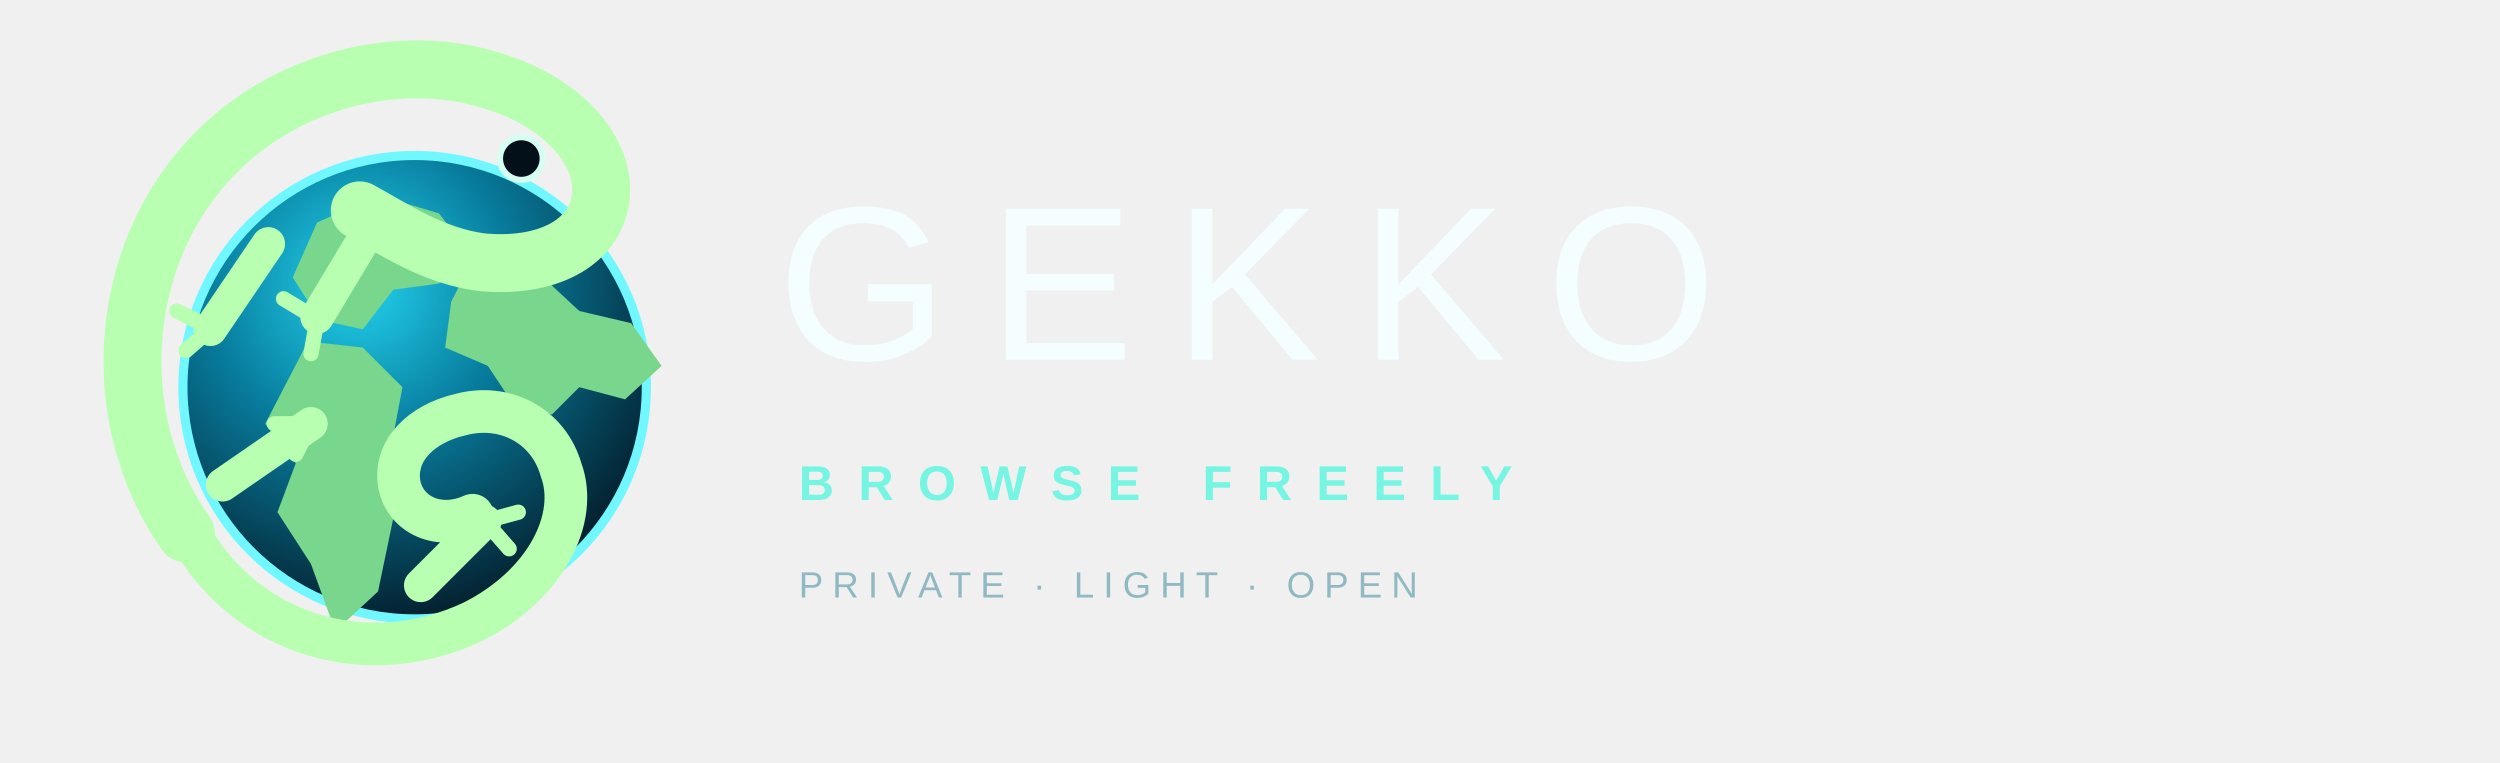
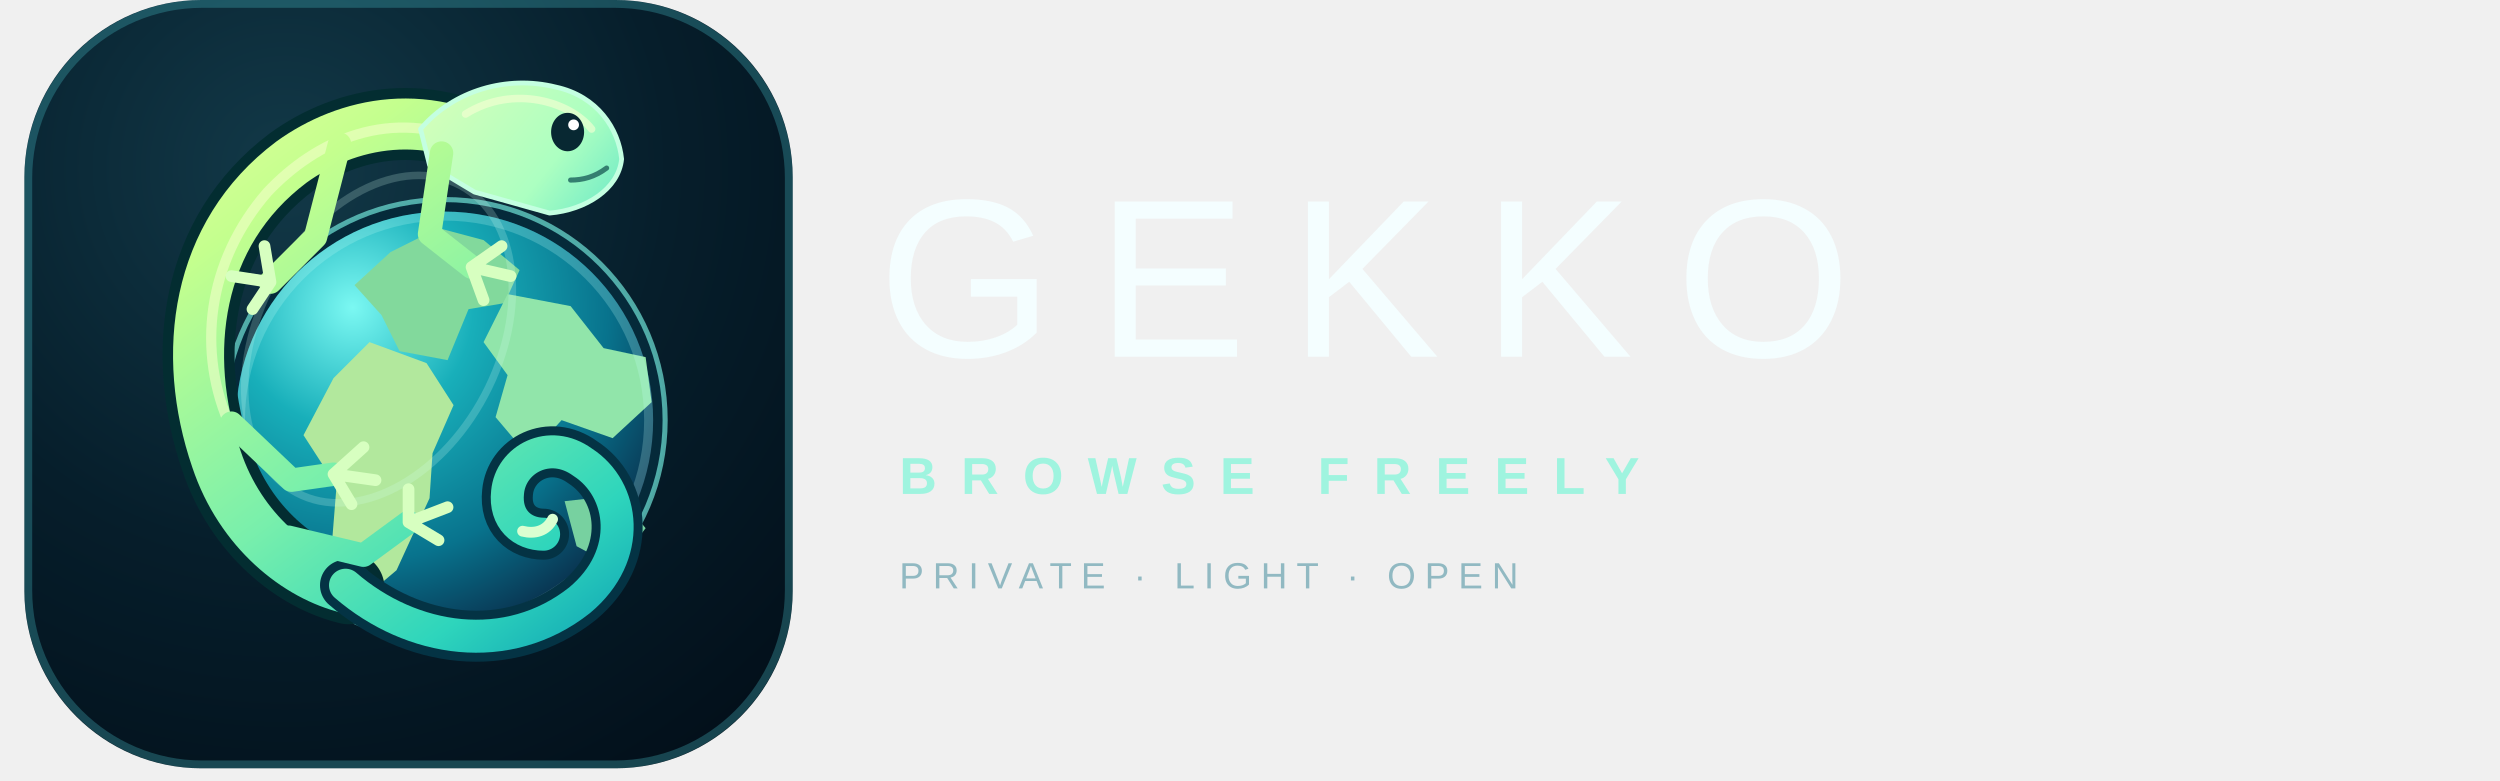
- <svg xmlns="http://www.w3.org/2000/svg" viewBox="0 0 820 250" role="img" aria-label="GEKKO — Browse Freely">
-   <defs>
-     <radialGradient id="ocean" cx="38%" cy="28%" r="78%">
-       <stop stop-color="#22d3ee" />
-       <stop offset=".42" stop-color="#087c9d" />
-       <stop offset="1" stop-color="#031521" />
-     </radialGradient>
-     <linearGradient id="skin" x1="25" y1="20" x2="195" y2="220">
-       <stop stop-color="#b8ffb2" />
-       <stop offset=".24" stop-color="#48efb8" />
-       <stop offset=".62" stop-color="#14b8a6" />
-       <stop offset="1" stop-color="#0797b7" />
-     </linearGradient>
-   </defs>
-   <g transform="translate(16 5)">
-     <circle id="earth" cx="120" cy="122" r="76" fill="url(#ocean)" stroke="#71f7ff" stroke-width="3" />
-     <g fill="#78d68d" class="continent">
-       <path d="M88 68l20-9 20 6 10 13-10 10-15 2-10 13-14-3-9-14z" />
-       <path d="M85 107l18 2 13 13-3 16 9 11-9 16-5 24-14 13-8-22-11-17 6-16-10-13z" />
-       <path d="M139 80l21 4 14 13 17 4 10 14-12 11-15-4-9 9-13-4-8-12-14-6 2-15z" />
-     </g>
-     <g id="gecko" fill="none" stroke="url(#skin)" stroke-linecap="round" stroke-linejoin="round">
-       <path d="M45 170C18 132 22 75 58 42c24-22 60-30 89-20 22 7 36 23 34 38-2 15-18 23-39 21-16-2-29-11-40-17" stroke-width="19" />
-       <path d="M46 170c19 34 59 45 93 29 24-12 35-34 29-50-4-14-18-22-33-18-13 3-22 12-20 23 2 10 13 15 24 10" stroke-width="14" />
-       <path d="M72 75l-19 28m53-34-18 30m-31 55 29-20m36 53 21-21" stroke-width="11" />
-       <g class="toe" stroke-width="5">
-         <path d="M52 102l-10-5m11 6l-8 7m42-11l-10-6m11 7l-2 11m-1 23l-11 0m12 0l-5 10m62 22l11-3m-10 4l7 8" />
+ <svg xmlns="http://www.w3.org/2000/svg" viewBox="0 0 820 256" role="img" aria-label="GEKKO — Browse Freely">
+   <svg x="8" y="0" width="252" height="252" viewBox="0 0 256 256" aria-hidden="true">
+     <defs>
+       <radialGradient id="back" cx="34%" cy="22%" r="104%">
+         <stop stop-color="#123948" />
+         <stop offset=".48" stop-color="#061e2b" />
+         <stop offset="1" stop-color="#020c16" />
+       </radialGradient>
+       <radialGradient id="water" cx="28%" cy="23%" r="85%">
+         <stop stop-color="#7bf8f2" />
+         <stop offset=".34" stop-color="#18afba" />
+         <stop offset=".72" stop-color="#08738d" />
+         <stop offset="1" stop-color="#09304d" />
+       </radialGradient>
+       <linearGradient id="lime" x1="45" y1="18" x2="200" y2="222" gradientUnits="userSpaceOnUse">
+         <stop stop-color="#edff9e" />
+         <stop offset=".24" stop-color="#c4ff8e" />
+         <stop offset=".57" stop-color="#78efac" />
+         <stop offset=".82" stop-color="#2ed5bc" />
+         <stop offset="1" stop-color="#0b9cb4" />
+       </linearGradient>
+       <linearGradient id="highlight" x1="102" y1="26" x2="195" y2="101" gradientUnits="userSpaceOnUse">
+         <stop stop-color="#efffb5" />
+         <stop offset=".63" stop-color="#acffc1" />
+         <stop offset="1" stop-color="#46dcca" />
+       </linearGradient>
+     </defs>
+     <rect width="256" height="256" rx="59" fill="url(#back)" />
+     <rect x="1.3" y="1.3" width="253.4" height="253.4" rx="58" fill="none" stroke="#46b9c1" stroke-opacity=".31" stroke-width="2.6" />
+     <circle cx="140" cy="140" r="73.5" fill="#052a3a" stroke="#6fe3d8" stroke-width="1.7" stroke-opacity=".7" />
+     <circle id="earth" cx="140" cy="140" r="69.5" fill="url(#water)" />
+     <path class="continent" d="M122 84l16-8 15 4 12 10-5 11-12 2-7 17-16-3-6-12-9-10z" fill="#82d99c" />
+     <path class="continent" d="M115 114l19 7 9 14-7 16-1 15-11 24-13 11-9-14 2-25-11-17 10-19z" fill="#b2e89d" />
+     <path class="continent" d="M161 98l21 4 11 14 14 3 2 15-13 12-17-6-11 12-11-13 4-14-8-11z" fill="#91e5aa" />
+     <path class="continent" d="M180 167l18-2 9 11-10 13-13-7z" fill="#77d1a0" />
+     <ellipse cx="118" cy="113" rx="40" ry="58" transform="rotate(28 118 113)" fill="none" stroke="#d1fff0" stroke-opacity=".21" stroke-width="2.5" />
+     <circle cx="140" cy="140" r="68" fill="none" stroke="#c5fff6" stroke-opacity=".22" stroke-width="3" />
+     <g id="gecko" stroke-linecap="round" stroke-linejoin="round">
+       <path d="M163 53C135 34 107 41 89 54 57 78 52 118 64 153c8 24 27 39 44 43" fill="none" stroke="#032d31" stroke-width="24" />
+       <path d="M163 53C135 34 107 41 89 54 57 78 52 118 64 153c8 24 27 39 44 43" fill="none" stroke="url(#lime)" stroke-width="17" />
+       <path d="M150 48C122 35 97 47 81 64 61 87 57 117 69 143" fill="none" stroke="#f1ffc8" stroke-opacity=".6" stroke-width="3.4" />
+       <path d="M107 195c22 19 54 24 78 5 18-15 15-37 1-46-11-8-24-1-25 10-1 9 5 14 12 14" fill="none" stroke="#043344" stroke-width="17" />
+       <path d="M107 195c22 19 54 24 78 5 18-15 15-37 1-46-11-8-24-1-25 10-1 9 5 14 12 14" fill="none" stroke="url(#lime)" stroke-width="11" />
+       <path d="M166 177c4 1 8 0 10-4" fill="none" stroke="#daffd1" stroke-width="3.6" />
+       <path d="M132 43c11-13 29-18 45-14 14 3 21 14 22 24-1 10-12 17-24 18l-25-7-15-9z" fill="url(#highlight)" stroke="#c4ffe1" stroke-width="1.6" />
+       <path d="M147 38c16-10 35-4 42 5" fill="none" stroke="#f7ffd4" stroke-opacity=".61" stroke-width="2.5" />
+       <ellipse cx="181" cy="44" rx="5.5" ry="6.4" fill="#082832" />
+       <circle cx="183" cy="41.6" r="1.8" fill="white" />
+       <path d="M182 60c4 0 8-1 12-4" stroke="#347f70" stroke-width="1.7" fill="none" />
+       <g fill="none" stroke="url(#lime)" stroke-width="7.8">
+         <path d="M105 48L97 79 82 94" />
+         <path d="M139 51L135 78 149 89" />
+         <path d="M69 141L89 160 103 158" />
+         <path d="M88 179L113 185 128 174" />
+       </g>
+       <g class="toe" stroke="#d7ffc0" stroke-width="3.9" fill="none">
+         <path d="M82 94l-13-2m13 2l-6 9m6-9l-2-12" />
+         <path d="M149 89l10-7m-10 7l13 3m-13-3l4 11" />
+         <path d="M103 158l10-9m-10 9l14 2m-14-2l6 10" />
+         <path d="M128 174l13-5m-13 5l10 6m-10-6l0-11" />
      </g>
    </g>
-     <circle cx="155" cy="47" r="7" fill="#03101a" stroke="#d7fff1" stroke-width="2" />
-   </g>
-   <text x="255" y="118" fill="#f4feff" font-family="Segoe UI,Arial,sans-serif" font-size="72" font-weight="300" letter-spacing="13">GEKKO</text>
-   <text x="262" y="164" fill="#75f5e2" font-family="Segoe UI,Arial,sans-serif" font-size="16" font-weight="600" letter-spacing="8">BROWSE FREELY</text>
-   <text x="262" y="196" fill="#91b9c2" font-family="Segoe UI,Arial,sans-serif" font-size="12" letter-spacing="3">PRIVATE · LIGHT · OPEN</text>
+   </svg>
+   <text x="288" y="117" fill="#f4feff" font-family="Segoe UI,Arial,sans-serif" font-size="74" font-weight="300" letter-spacing="14">GEKKO</text>
+   <text x="295" y="162" fill="#9ff4df" font-family="Segoe UI,Arial,sans-serif" font-size="17" font-weight="600" letter-spacing="8">BROWSE FREELY</text>
+   <text x="295" y="193" fill="#91b9c2" font-family="Segoe UI,Arial,sans-serif" font-size="12" letter-spacing="3">PRIVATE · LIGHT · OPEN</text>
</svg>
